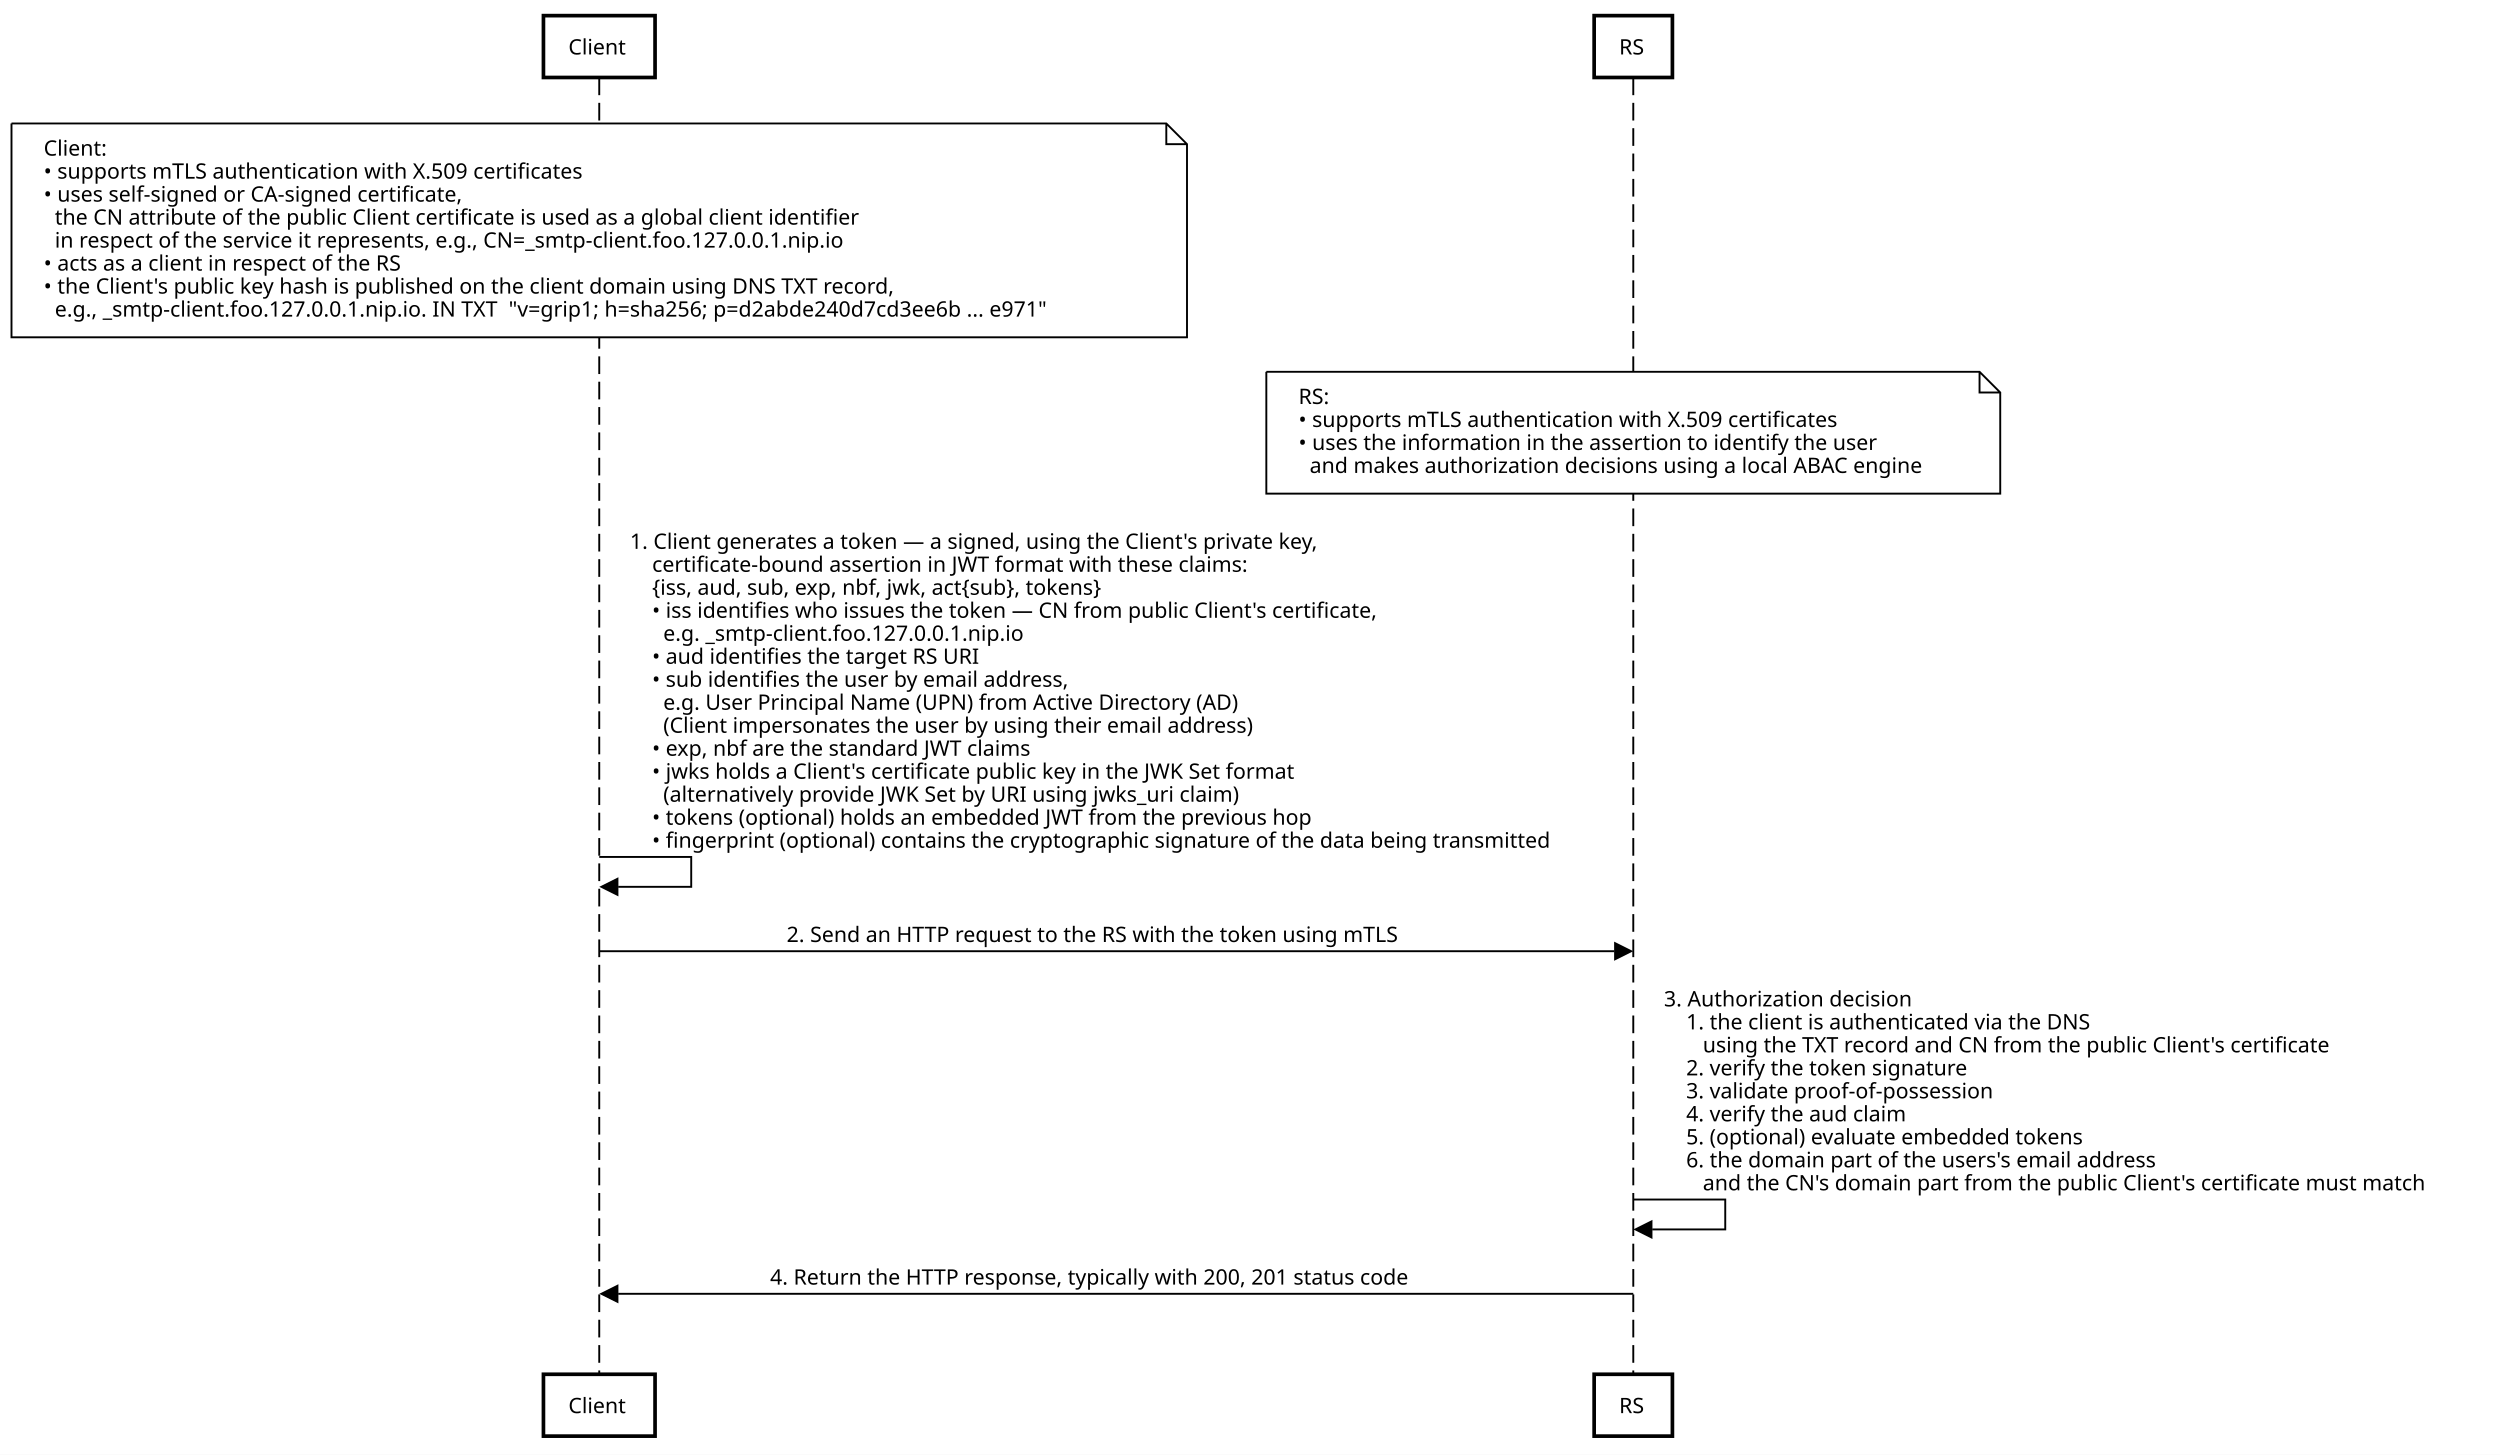
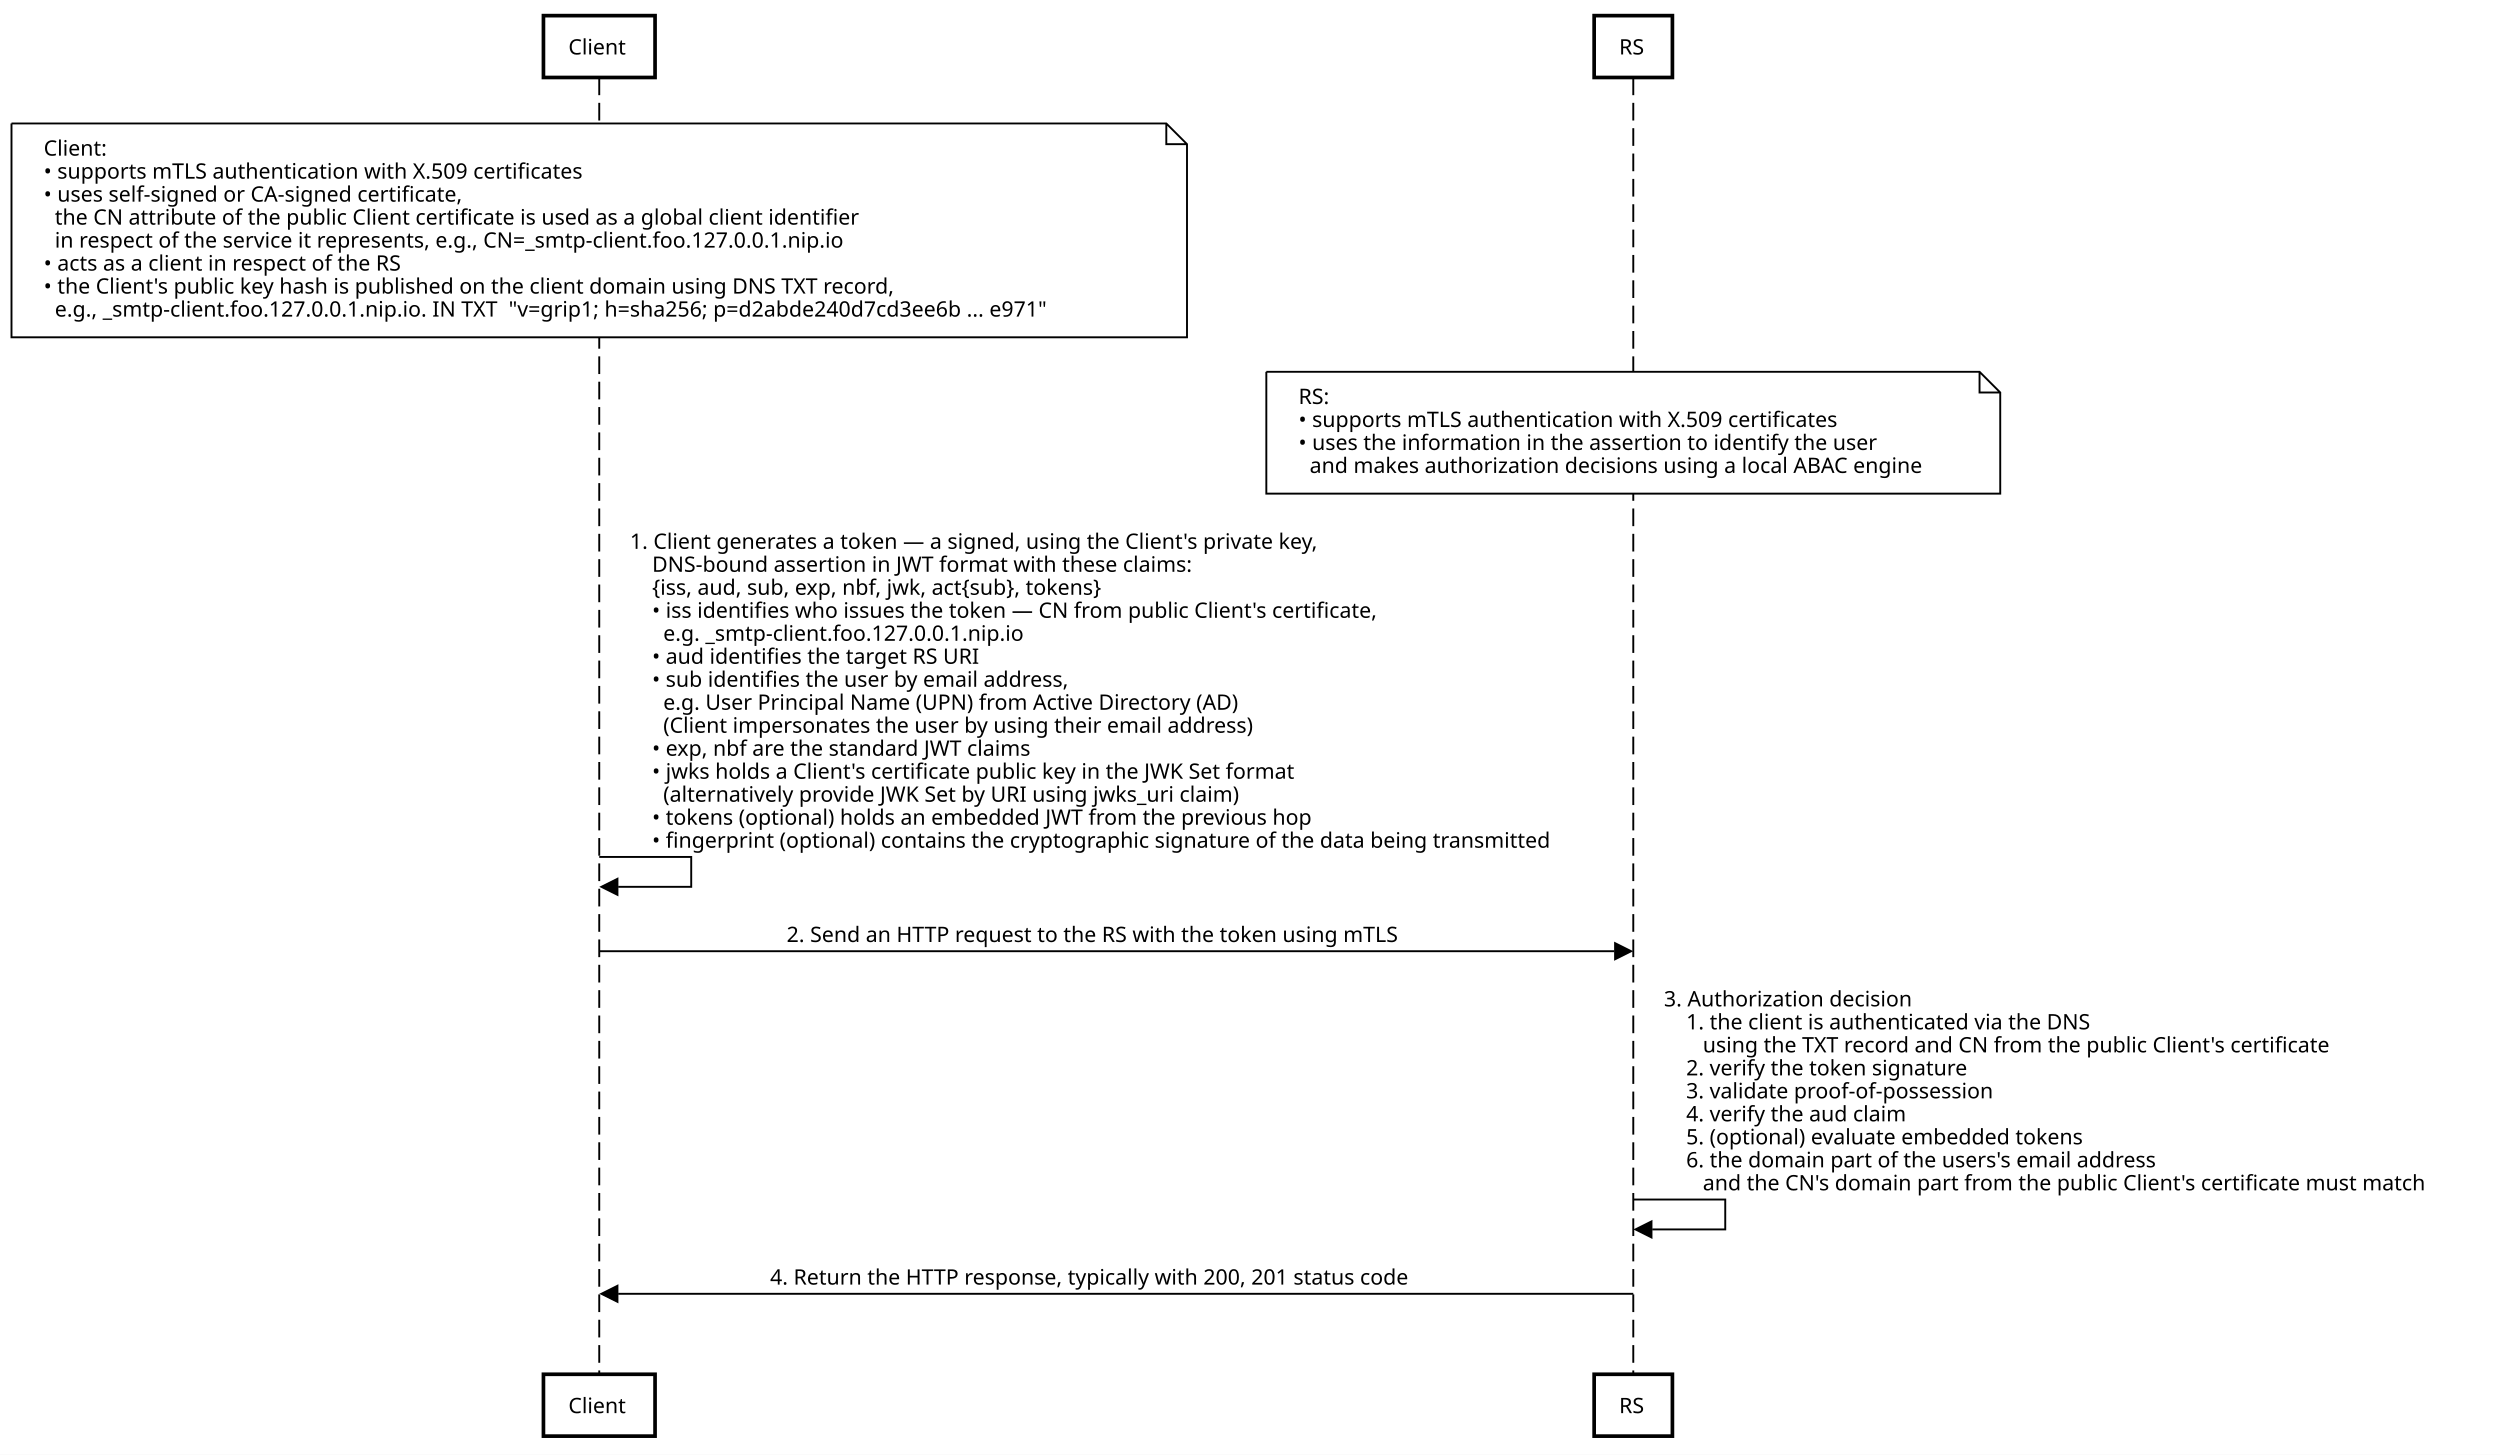
<svg xmlns="http://www.w3.org/2000/svg" version="1.1" width="1093" height="636">
  <defs />
  <g>
    <g />
    <g />
    <g />
    <g />
    <g />
    <g />
    <g />
    <g />
    <g />
    <g />
    <g />
    <g />
    <g />
    <g />
    <g />
    <g />
    <g />
    <g />
    <g />
    <g />
    <g />
    <g />
    <g />
    <g />
    <g />
    <g />
    <g />
    <g />
    <g />
    <g />
    <g />
    <g />
    <g />
    <g />
    <g />
    <g />
    <g />
    <g />
    <g />
    <g>
      <rect fill="white" stroke="none" x="0" y="0" width="1093" height="636" />
    </g>
    <g />
    <g>
      <path fill="none" stroke="black" paint-order="fill stroke markers" d=" M 261.991 33.877 L 261.991 600.834" stroke-miterlimit="10" stroke-width="0.838" stroke-dasharray="7.733,3.351" />
      <path fill="none" stroke="black" paint-order="fill stroke markers" d=" M 714.071 33.877 L 714.071 600.834" stroke-miterlimit="10" stroke-width="0.838" stroke-dasharray="7.733,3.351" />
    </g>
    <g>
      <path fill="none" stroke="none" />
      <g>
        <path fill="white" stroke="black" paint-order="fill stroke markers" d=" M 237.593 6.836 L 286.39 6.836 L 286.39 33.877 L 237.593 33.877 L 237.593 6.836 Z" stroke-miterlimit="10" stroke-width="1.608" stroke-dasharray="" />
      </g>
      <g>
        <text fill="black" stroke="none" font-family="sans-serif" font-size="7pt" font-style="normal" font-weight="normal" text-decoration="normal" x="248.5" y="23.824" text-anchor="start" dominant-baseline="alphabetic" xml:space="preserve">Client</text>
      </g>
      <path fill="none" stroke="none" />
      <g>
        <path fill="white" stroke="black" paint-order="fill stroke markers" d=" M 696.964 6.836 L 731.178 6.836 L 731.178 33.877 L 696.964 33.877 L 696.964 6.836 Z" stroke-miterlimit="10" stroke-width="1.608" stroke-dasharray="" />
      </g>
      <g>
        <text fill="black" stroke="none" font-family="sans-serif" font-size="7pt" font-style="normal" font-weight="normal" text-decoration="normal" x="707.871" y="23.824" text-anchor="start" dominant-baseline="alphabetic" xml:space="preserve">RS</text>
      </g>
      <path fill="none" stroke="none" />
      <g>
        <path fill="white" stroke="black" paint-order="fill stroke markers" d=" M 237.593 600.834 L 286.39 600.834 L 286.39 627.875 L 237.593 627.875 L 237.593 600.834 Z" stroke-miterlimit="10" stroke-width="1.608" stroke-dasharray="" />
      </g>
      <g>
        <text fill="black" stroke="none" font-family="sans-serif" font-size="7pt" font-style="normal" font-weight="normal" text-decoration="normal" x="248.5" y="617.823" text-anchor="start" dominant-baseline="alphabetic" xml:space="preserve">Client</text>
      </g>
      <path fill="none" stroke="none" />
      <g>
        <path fill="white" stroke="black" paint-order="fill stroke markers" d=" M 696.964 600.834 L 731.178 600.834 L 731.178 627.875 L 696.964 627.875 L 696.964 600.834 Z" stroke-miterlimit="10" stroke-width="1.608" stroke-dasharray="" />
      </g>
      <g>
        <text fill="black" stroke="none" font-family="sans-serif" font-size="7pt" font-style="normal" font-weight="normal" text-decoration="normal" x="707.871" y="617.823" text-anchor="start" dominant-baseline="alphabetic" xml:space="preserve">RS</text>
      </g>
    </g>
    <g>
      <path fill="white" stroke="black" paint-order="fill stroke markers" d=" M 5.026 53.982 L 509.909 53.982 L 518.956 63.029 L 518.956 147.469 L 5.026 147.469 L 5.026 53.982 M 509.909 53.982 L 509.909 63.029 L 518.956 63.029" stroke-miterlimit="10" stroke-width="0.838" stroke-dasharray="" />
      <g>
        <text fill="black" stroke="none" font-family="sans-serif" font-size="7pt" font-style="normal" font-weight="normal" text-decoration="normal" x="19.1" y="68.055" text-anchor="start" dominant-baseline="alphabetic" xml:space="preserve">Client:</text>
        <text fill="black" stroke="none" font-family="sans-serif" font-size="7pt" font-style="normal" font-weight="normal" text-decoration="normal" x="19.1" y="78.107" text-anchor="start" dominant-baseline="alphabetic" xml:space="preserve">• supports mTLS authentication with X.509 certificates</text>
        <text fill="black" stroke="none" font-family="sans-serif" font-size="7pt" font-style="normal" font-weight="normal" text-decoration="normal" x="19.1" y="88.16" text-anchor="start" dominant-baseline="alphabetic" xml:space="preserve">• uses self-signed or CA-signed certificate,</text>
        <text fill="black" stroke="none" font-family="sans-serif" font-size="7pt" font-style="normal" font-weight="normal" text-decoration="normal" x="19.1" y="98.212" text-anchor="start" dominant-baseline="alphabetic" xml:space="preserve">  the CN attribute of the public Client certificate is used as a global client identifier</text>
        <text fill="black" stroke="none" font-family="sans-serif" font-size="7pt" font-style="normal" font-weight="normal" text-decoration="normal" x="19.1" y="108.265" text-anchor="start" dominant-baseline="alphabetic" xml:space="preserve">  in respect of the service it represents, e.g., CN=_smtp-client.foo.127.0.0.1.nip.io</text>
        <text fill="black" stroke="none" font-family="sans-serif" font-size="7pt" font-style="normal" font-weight="normal" text-decoration="normal" x="19.1" y="118.317" text-anchor="start" dominant-baseline="alphabetic" xml:space="preserve">• acts as a client in respect of the RS</text>
        <text fill="black" stroke="none" font-family="sans-serif" font-size="7pt" font-style="normal" font-weight="normal" text-decoration="normal" x="19.1" y="128.37" text-anchor="start" dominant-baseline="alphabetic" xml:space="preserve">• the Client's public key hash is published on the client domain using DNS TXT record,</text>
        <text fill="black" stroke="none" font-family="sans-serif" font-size="7pt" font-style="normal" font-weight="normal" text-decoration="normal" x="19.1" y="138.422" text-anchor="start" dominant-baseline="alphabetic" xml:space="preserve">  e.g., _smtp-client.foo.127.0.0.1.nip.io. IN TXT  "v=grip1; h=sha256; p=d2abde240d7cd3ee6b ... e971"</text>
      </g>
      <path fill="white" stroke="black" paint-order="fill stroke markers" d=" M 553.639 162.548 L 865.455 162.548 L 874.502 171.595 L 874.502 215.826 L 553.639 215.826 L 553.639 162.548 M 865.455 162.548 L 865.455 171.595 L 874.502 171.595" stroke-miterlimit="10" stroke-width="0.838" stroke-dasharray="" />
      <g>
        <text fill="black" stroke="none" font-family="sans-serif" font-size="7pt" font-style="normal" font-weight="normal" text-decoration="normal" x="567.712" y="176.621" text-anchor="start" dominant-baseline="alphabetic" xml:space="preserve">RS:</text>
        <text fill="black" stroke="none" font-family="sans-serif" font-size="7pt" font-style="normal" font-weight="normal" text-decoration="normal" x="567.712" y="186.674" text-anchor="start" dominant-baseline="alphabetic" xml:space="preserve">• supports mTLS authentication with X.509 certificates</text>
        <text fill="black" stroke="none" font-family="sans-serif" font-size="7pt" font-style="normal" font-weight="normal" text-decoration="normal" x="567.712" y="196.726" text-anchor="start" dominant-baseline="alphabetic" xml:space="preserve">• uses the information in the assertion to identify the user</text>
        <text fill="black" stroke="none" font-family="sans-serif" font-size="7pt" font-style="normal" font-weight="normal" text-decoration="normal" x="567.712" y="206.779" text-anchor="start" dominant-baseline="alphabetic" xml:space="preserve">  and makes authorization decisions using a local ABAC engine</text>
      </g>
      <g>
        <g>
          <rect fill="white" stroke="none" x="273.887" y="230.904" width="329.482" height="13.068" />
        </g>
        <g>
-           <rect fill="white" stroke="none" x="273.887" y="240.957" width="294.366" height="13.068" />
+           <rect fill="white" stroke="none" x="273.887" y="240.957" width="267.399" height="13.068" />
        </g>
        <g>
          <rect fill="white" stroke="none" x="273.887" y="251.009" width="236.582" height="13.068" />
        </g>
        <g>
          <rect fill="white" stroke="none" x="273.887" y="261.062" width="357.632" height="13.068" />
        </g>
        <g>
          <rect fill="white" stroke="none" x="273.887" y="271.114" width="192.116" height="13.068" />
        </g>
        <g>
          <rect fill="white" stroke="none" x="273.887" y="281.167" width="170.699" height="13.068" />
        </g>
        <g>
          <rect fill="white" stroke="none" x="273.887" y="291.219" width="213.116" height="13.068" />
        </g>
        <g>
          <rect fill="white" stroke="none" x="273.887" y="301.271" width="291.699" height="13.068" />
        </g>
        <g>
          <rect fill="white" stroke="none" x="273.887" y="311.324" width="298.749" height="13.068" />
        </g>
        <g>
          <rect fill="white" stroke="none" x="273.887" y="321.376" width="195.616" height="13.068" />
        </g>
        <g>
          <rect fill="white" stroke="none" x="273.887" y="331.429" width="321.282" height="13.068" />
        </g>
        <g>
          <rect fill="white" stroke="none" x="273.887" y="341.481" width="294.049" height="13.068" />
        </g>
        <g>
          <rect fill="white" stroke="none" x="273.887" y="351.534" width="324.649" height="13.068" />
        </g>
        <g>
          <rect fill="white" stroke="none" x="273.887" y="361.586" width="436.666" height="13.068" />
        </g>
        <text fill="black" stroke="none" font-family="sans-serif" font-size="7pt" font-style="normal" font-weight="normal" text-decoration="normal" x="275.395" y="239.952" text-anchor="start" dominant-baseline="alphabetic" xml:space="preserve">1. Client generates a token — a signed, using the Client's private key,</text>
-         <text fill="black" stroke="none" font-family="sans-serif" font-size="7pt" font-style="normal" font-weight="normal" text-decoration="normal" x="275.395" y="250.004" text-anchor="start" dominant-baseline="alphabetic" xml:space="preserve">    certificate-bound assertion in JWT format with these claims:</text>
+         <text fill="black" stroke="none" font-family="sans-serif" font-size="7pt" font-style="normal" font-weight="normal" text-decoration="normal" x="275.395" y="250.004" text-anchor="start" dominant-baseline="alphabetic" xml:space="preserve">    DNS-bound assertion in JWT format with these claims:</text>
        <text fill="black" stroke="none" font-family="sans-serif" font-size="7pt" font-style="normal" font-weight="normal" text-decoration="normal" x="275.395" y="260.056" text-anchor="start" dominant-baseline="alphabetic" xml:space="preserve">    {iss, aud, sub, exp, nbf, jwk, act{sub}, tokens}</text>
        <text fill="black" stroke="none" font-family="sans-serif" font-size="7pt" font-style="normal" font-weight="normal" text-decoration="normal" x="275.395" y="270.109" text-anchor="start" dominant-baseline="alphabetic" xml:space="preserve">    • iss identifies who issues the token — CN from public Client's certificate,</text>
        <text fill="black" stroke="none" font-family="sans-serif" font-size="7pt" font-style="normal" font-weight="normal" text-decoration="normal" x="275.395" y="280.161" text-anchor="start" dominant-baseline="alphabetic" xml:space="preserve">      e.g. _smtp-client.foo.127.0.0.1.nip.io</text>
        <text fill="black" stroke="none" font-family="sans-serif" font-size="7pt" font-style="normal" font-weight="normal" text-decoration="normal" x="275.395" y="290.214" text-anchor="start" dominant-baseline="alphabetic" xml:space="preserve">    • aud identifies the target RS URI</text>
        <text fill="black" stroke="none" font-family="sans-serif" font-size="7pt" font-style="normal" font-weight="normal" text-decoration="normal" x="275.395" y="300.266" text-anchor="start" dominant-baseline="alphabetic" xml:space="preserve">    • sub identifies the user by email address,</text>
        <text fill="black" stroke="none" font-family="sans-serif" font-size="7pt" font-style="normal" font-weight="normal" text-decoration="normal" x="275.395" y="310.319" text-anchor="start" dominant-baseline="alphabetic" xml:space="preserve">      e.g. User Principal Name (UPN) from Active Directory (AD)</text>
        <text fill="black" stroke="none" font-family="sans-serif" font-size="7pt" font-style="normal" font-weight="normal" text-decoration="normal" x="275.395" y="320.371" text-anchor="start" dominant-baseline="alphabetic" xml:space="preserve">      (Client impersonates the user by using their email address)</text>
        <text fill="black" stroke="none" font-family="sans-serif" font-size="7pt" font-style="normal" font-weight="normal" text-decoration="normal" x="275.395" y="330.423" text-anchor="start" dominant-baseline="alphabetic" xml:space="preserve">    • exp, nbf are the standard JWT claims</text>
        <text fill="black" stroke="none" font-family="sans-serif" font-size="7pt" font-style="normal" font-weight="normal" text-decoration="normal" x="275.395" y="340.476" text-anchor="start" dominant-baseline="alphabetic" xml:space="preserve">    • jwks holds a Client's certificate public key in the JWK Set format</text>
        <text fill="black" stroke="none" font-family="sans-serif" font-size="7pt" font-style="normal" font-weight="normal" text-decoration="normal" x="275.395" y="350.528" text-anchor="start" dominant-baseline="alphabetic" xml:space="preserve">      (alternatively provide JWK Set by URI using jwks_uri claim)</text>
        <text fill="black" stroke="none" font-family="sans-serif" font-size="7pt" font-style="normal" font-weight="normal" text-decoration="normal" x="275.395" y="360.581" text-anchor="start" dominant-baseline="alphabetic" xml:space="preserve">    • tokens (optional) holds an embedded JWT from the previous hop</text>
        <text fill="black" stroke="none" font-family="sans-serif" font-size="7pt" font-style="normal" font-weight="normal" text-decoration="normal" x="275.395" y="370.633" text-anchor="start" dominant-baseline="alphabetic" xml:space="preserve">    • fingerprint (optional) contains the cryptographic signature of the data being transmitted</text>
      </g>
      <g>
        <path fill="none" stroke="black" paint-order="fill stroke markers" d=" M 261.991 374.654 L 302.201 374.654 L 302.201 387.722 L 270.268 387.722" stroke-miterlimit="10" stroke-width="0.838" stroke-dasharray="" />
        <g transform="translate(261.9913,387.7223) translate(-261.9913,-387.7223)">
          <path fill="black" stroke="none" paint-order="stroke fill markers" d=" M 270.368 383.534 L 261.991 387.722 L 270.368 391.911 Z" />
        </g>
      </g>
      <g>
        <g>
          <rect fill="white" stroke="none" x="342.398" y="402.801" width="291.266" height="13.068" />
        </g>
        <text fill="black" stroke="none" font-family="sans-serif" font-size="7pt" font-style="normal" font-weight="normal" text-decoration="normal" x="343.906" y="411.848" text-anchor="start" dominant-baseline="alphabetic" xml:space="preserve">2. Send an HTTP request to the RS with the token using mTLS</text>
      </g>
      <g>
        <path fill="none" stroke="black" paint-order="fill stroke markers" d=" M 261.991 415.869 L 705.794 415.869" stroke-miterlimit="10" stroke-width="0.838" stroke-dasharray="" />
        <g transform="translate(714.0707,415.8691) translate(-714.0707,-415.8691)">
          <path fill="black" stroke="none" paint-order="stroke fill markers" d=" M 705.694 411.681 L 714.071 415.869 L 705.694 420.058 Z" />
        </g>
      </g>
      <g>
        <g>
          <rect fill="white" stroke="none" x="725.966" y="430.948" width="118.732" height="13.068" />
        </g>
        <g>
          <rect fill="white" stroke="none" x="725.966" y="441" width="207.332" height="13.068" />
        </g>
        <g>
          <rect fill="white" stroke="none" x="725.966" y="451.053" width="318.932" height="13.068" />
        </g>
        <g>
          <rect fill="white" stroke="none" x="725.966" y="461.105" width="147.249" height="13.068" />
        </g>
        <g>
          <rect fill="white" stroke="none" x="725.966" y="471.158" width="157.232" height="13.068" />
        </g>
        <g>
          <rect fill="white" stroke="none" x="725.966" y="481.21" width="119.899" height="13.068" />
        </g>
        <g>
          <rect fill="white" stroke="none" x="725.966" y="491.262" width="202.132" height="13.068" />
        </g>
        <g>
          <rect fill="white" stroke="none" x="725.966" y="501.315" width="236.132" height="13.068" />
        </g>
        <g>
          <rect fill="white" stroke="none" x="725.966" y="511.367" width="363.766" height="13.068" />
        </g>
        <text fill="black" stroke="none" font-family="sans-serif" font-size="7pt" font-style="normal" font-weight="normal" text-decoration="normal" x="727.474" y="439.995" text-anchor="start" dominant-baseline="alphabetic" xml:space="preserve">3. Authorization decision</text>
        <text fill="black" stroke="none" font-family="sans-serif" font-size="7pt" font-style="normal" font-weight="normal" text-decoration="normal" x="727.474" y="450.047" text-anchor="start" dominant-baseline="alphabetic" xml:space="preserve">    1. the client is authenticated via the DNS</text>
        <text fill="black" stroke="none" font-family="sans-serif" font-size="7pt" font-style="normal" font-weight="normal" text-decoration="normal" x="727.474" y="460.1" text-anchor="start" dominant-baseline="alphabetic" xml:space="preserve">       using the TXT record and CN from the public Client's certificate</text>
        <text fill="black" stroke="none" font-family="sans-serif" font-size="7pt" font-style="normal" font-weight="normal" text-decoration="normal" x="727.474" y="470.152" text-anchor="start" dominant-baseline="alphabetic" xml:space="preserve">    2. verify the token signature</text>
        <text fill="black" stroke="none" font-family="sans-serif" font-size="7pt" font-style="normal" font-weight="normal" text-decoration="normal" x="727.474" y="480.205" text-anchor="start" dominant-baseline="alphabetic" xml:space="preserve">    3. validate proof-of-possession</text>
        <text fill="black" stroke="none" font-family="sans-serif" font-size="7pt" font-style="normal" font-weight="normal" text-decoration="normal" x="727.474" y="490.257" text-anchor="start" dominant-baseline="alphabetic" xml:space="preserve">    4. verify the aud claim</text>
        <text fill="black" stroke="none" font-family="sans-serif" font-size="7pt" font-style="normal" font-weight="normal" text-decoration="normal" x="727.474" y="500.31" text-anchor="start" dominant-baseline="alphabetic" xml:space="preserve">    5. (optional) evaluate embedded tokens</text>
        <text fill="black" stroke="none" font-family="sans-serif" font-size="7pt" font-style="normal" font-weight="normal" text-decoration="normal" x="727.474" y="510.362" text-anchor="start" dominant-baseline="alphabetic" xml:space="preserve">    6. the domain part of the users's email address</text>
        <text fill="black" stroke="none" font-family="sans-serif" font-size="7pt" font-style="normal" font-weight="normal" text-decoration="normal" x="727.474" y="520.414" text-anchor="start" dominant-baseline="alphabetic" xml:space="preserve">       and the CN's domain part from the public Client's certificate must match</text>
      </g>
      <g>
        <path fill="none" stroke="black" paint-order="fill stroke markers" d=" M 714.071 524.435 L 754.28 524.435 L 754.28 537.504 L 722.347 537.504" stroke-miterlimit="10" stroke-width="0.838" stroke-dasharray="" />
        <g transform="translate(714.0707,537.5036) translate(-714.0707,-537.5036)">
          <path fill="black" stroke="none" paint-order="stroke fill markers" d=" M 722.448 533.315 L 714.071 537.504 L 722.448 541.692 Z" />
        </g>
      </g>
      <g>
        <g>
          <rect fill="white" stroke="none" x="335.156" y="552.582" width="305.749" height="13.068" />
        </g>
        <text fill="black" stroke="none" font-family="sans-serif" font-size="7pt" font-style="normal" font-weight="normal" text-decoration="normal" x="336.664" y="561.629" text-anchor="start" dominant-baseline="alphabetic" xml:space="preserve">4. Return the HTTP response, typically with 200, 201 status code</text>
      </g>
      <g>
        <path fill="none" stroke="black" paint-order="fill stroke markers" d=" M 714.071 565.65 L 270.268 565.65" stroke-miterlimit="10" stroke-width="0.838" stroke-dasharray="" />
        <g transform="translate(261.9913,565.6504) translate(-261.9913,-565.6504)">
          <path fill="black" stroke="none" paint-order="stroke fill markers" d=" M 270.368 561.462 L 261.991 565.65 L 270.368 569.839 Z" />
        </g>
      </g>
    </g>
  </g>
</svg>
